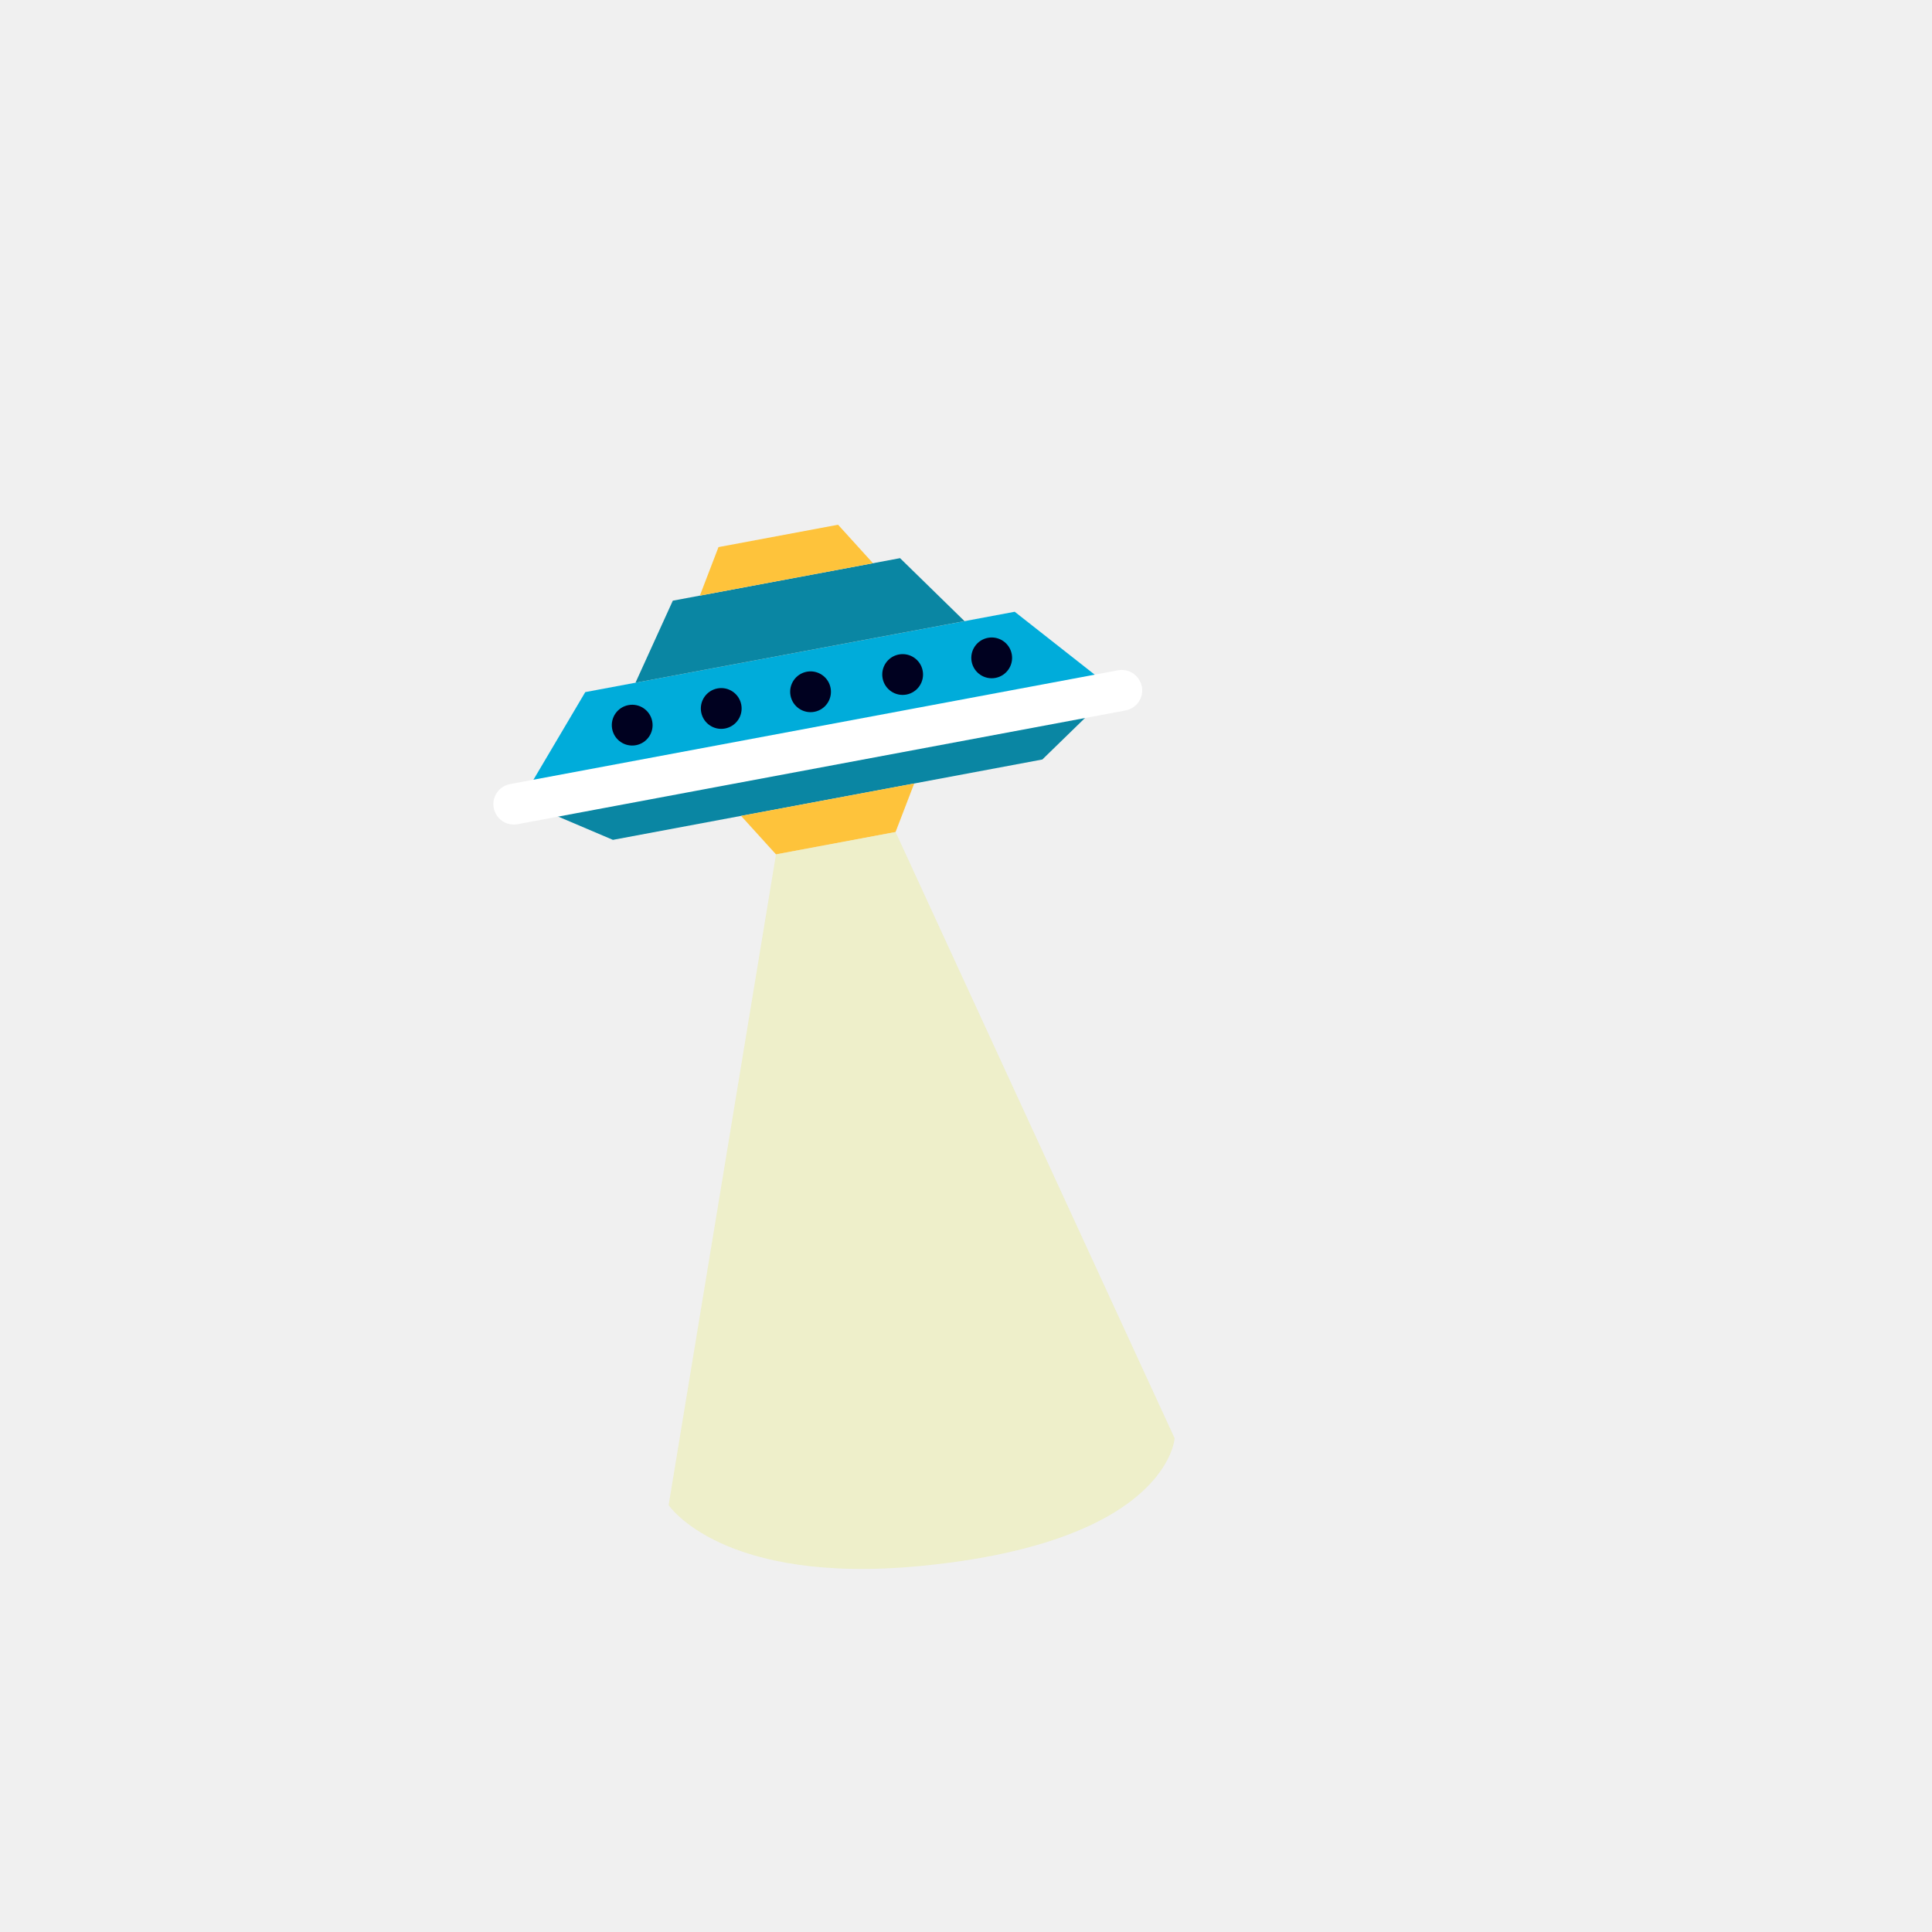
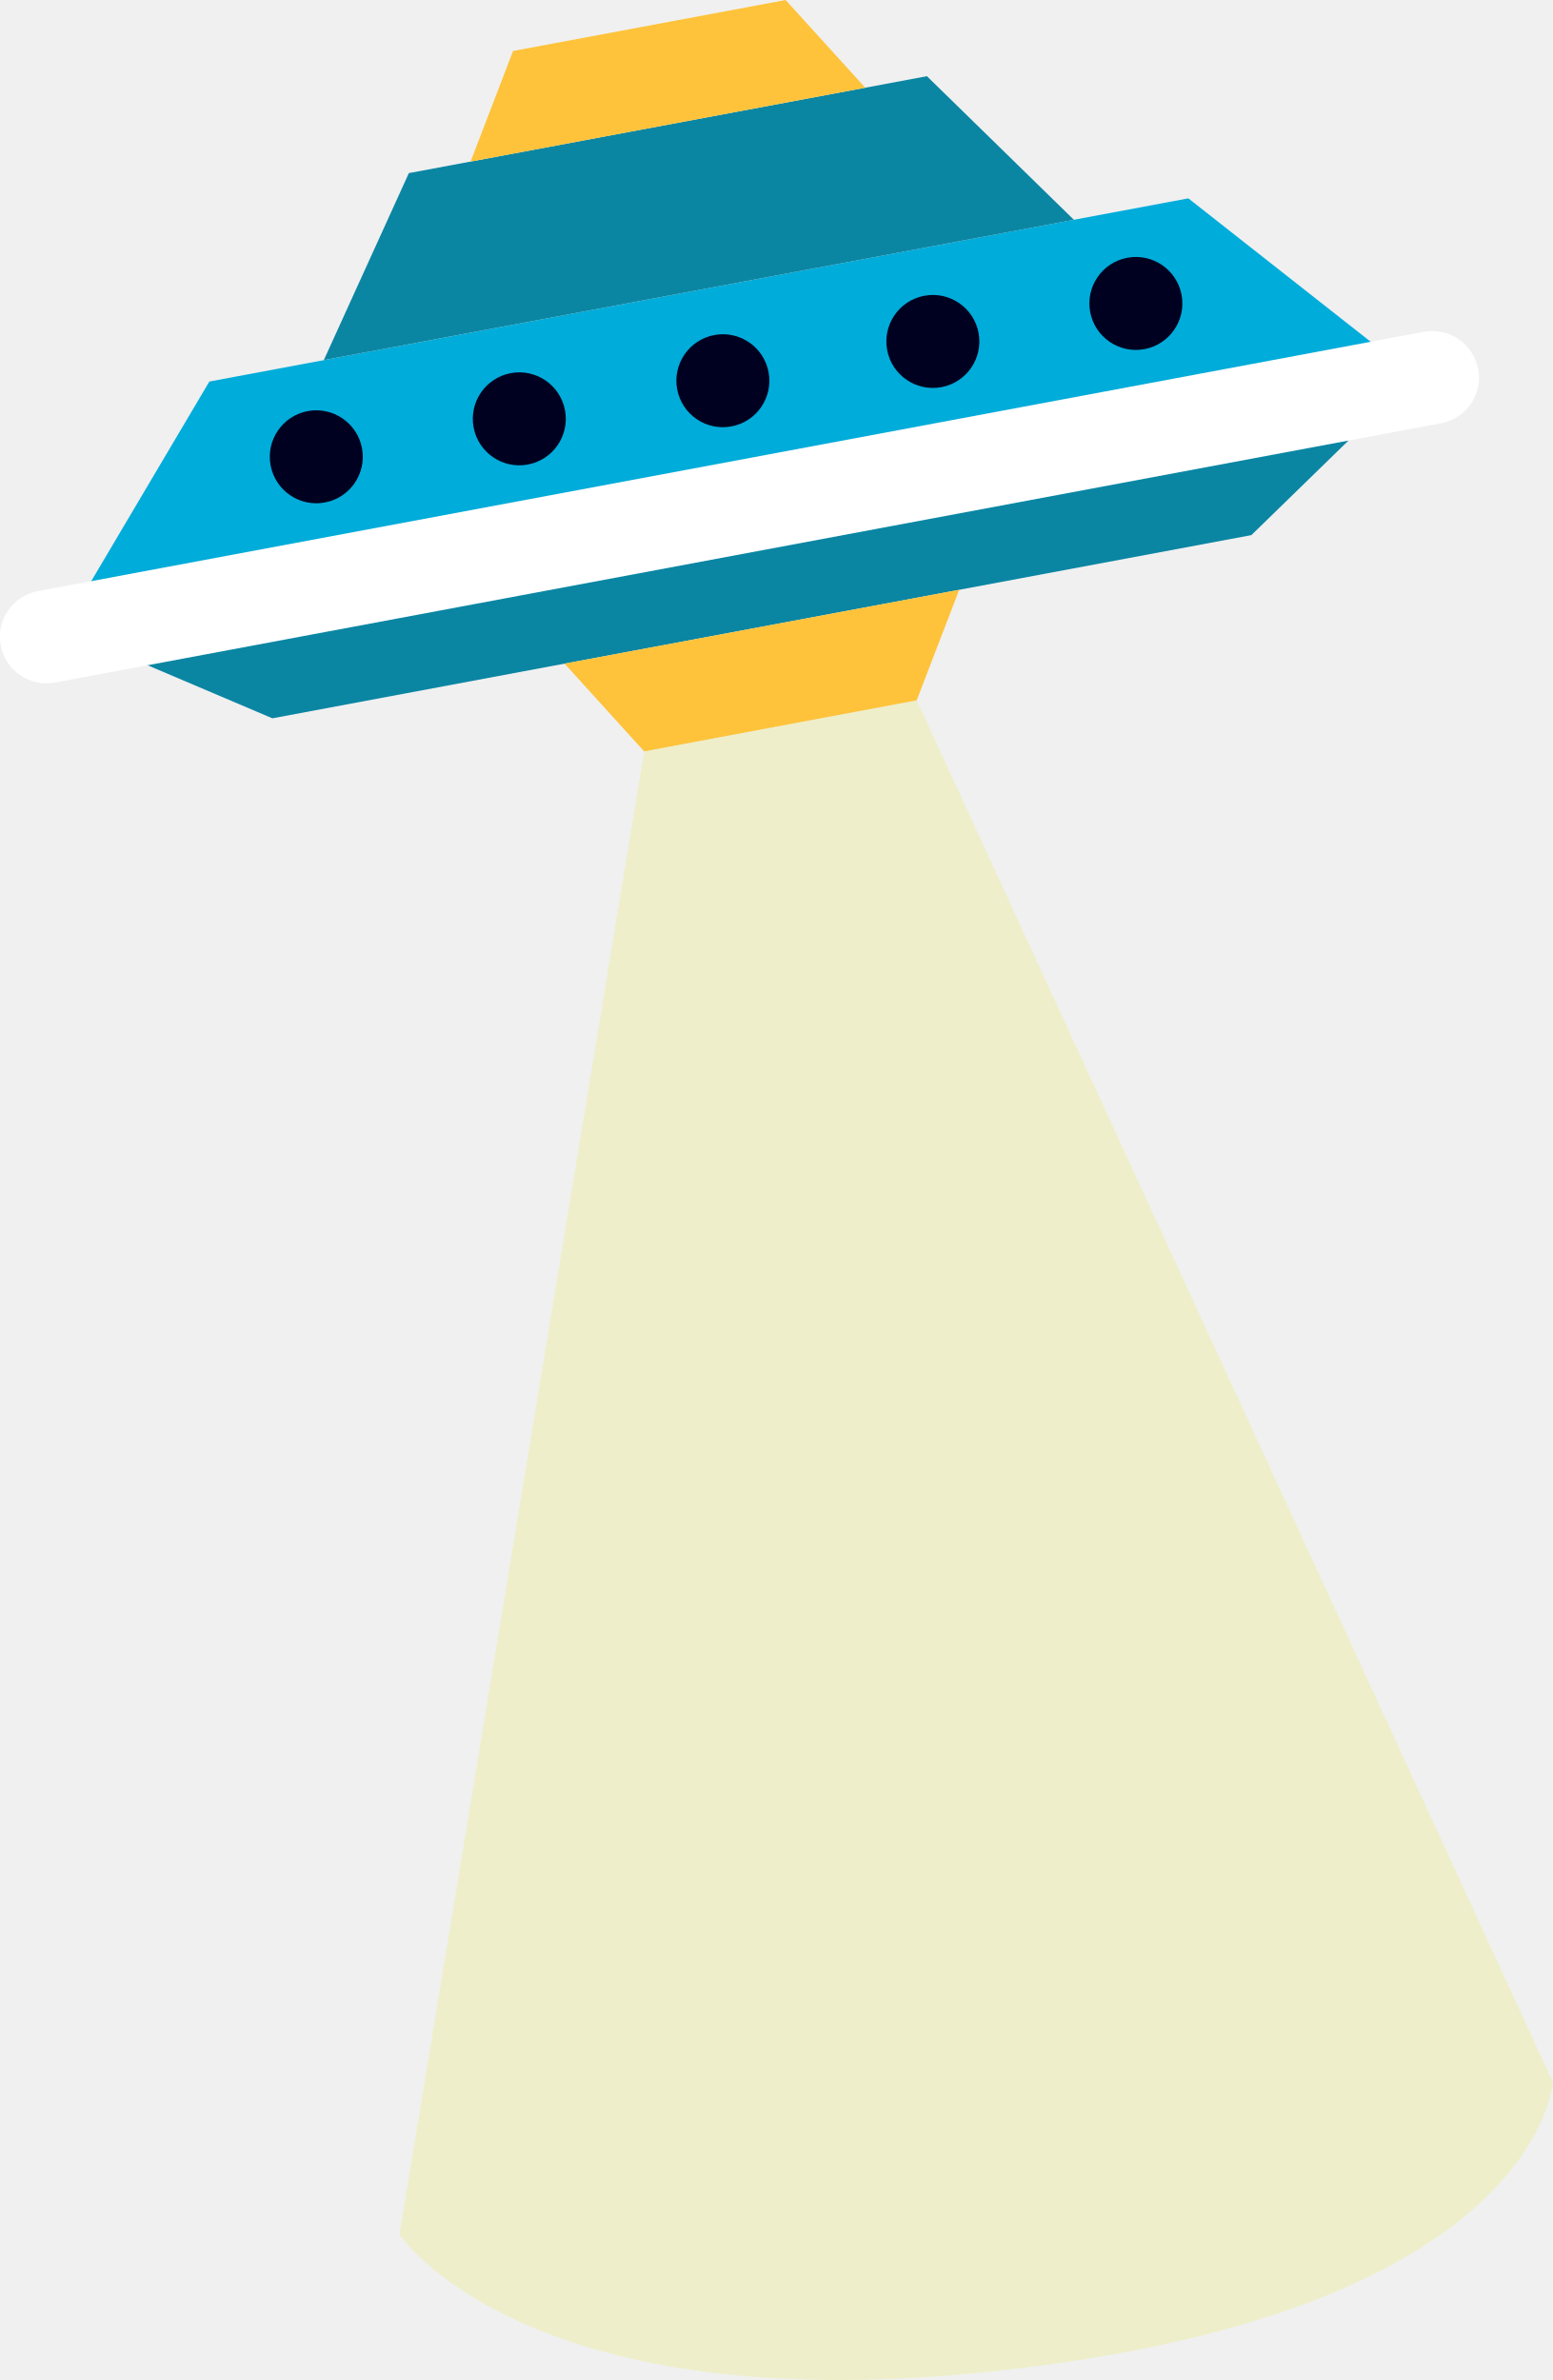
- <svg xmlns="http://www.w3.org/2000/svg" id="Layer_1" data-name="Layer 1" viewBox="0 0 900 900">
+ <svg xmlns="http://www.w3.org/2000/svg" id="Layer_1" data-name="Layer 1" viewBox="0 0 317.31 486.43">
  <defs>
-     <style>.cls-1{fill:#00acda;}.cls-2{fill:#0a86a3;}.cls-3{fill:#fec33b;}.cls-4{fill:#fff;}.cls-5{fill:#000120;}.cls-6{fill:#ebeda4;opacity:0.5;}</style>
+     <style>.cls-1{fill:#ebeda4;opacity:0.5;}.cls-2{fill:#00acda;}.cls-3{fill:#0a86a3;}.cls-4{fill:#fec33b;}.cls-5{fill:#fff;}.cls-6{fill:#000120;}</style>
  </defs>
-   <polygon class="cls-1" points="472.69 284.98 272.64 322.41 242.7 373.03 518.92 321.34 472.69 284.98" />
-   <polygon class="cls-2" points="485.57 353.8 285.52 391.24 242.7 373.03 518.92 321.34 485.57 353.8" />
-   <polygon class="cls-2" points="419.28 260.01 313.42 279.82 296.03 318.04 449.31 289.35 419.28 260.01" />
-   <polygon class="cls-3" points="390.4 244.44 334.7 254.86 326.02 277.46 406.67 262.37 390.4 244.44" />
-   <polygon class="cls-3" points="417.19 387.58 361.49 398 345.22 380.07 425.87 364.98 417.19 387.58" />
-   <path class="cls-4" d="M531.93,319.85a9.5,9.5,0,0,1-7.59,11.09l-283.22,53A9.5,9.5,0,0,1,230,376.35h0a9.5,9.5,0,0,1,7.59-11.09l283.22-53a9.5,9.5,0,0,1,11.08,7.59h0Z" />
-   <circle class="cls-5" cx="377.58" cy="322.26" r="9.5" transform="translate(-52.83 74.95) rotate(-10.6)" />
-   <circle class="cls-5" cx="335.98" cy="330.04" r="9.5" transform="translate(-54.98 67.43) rotate(-10.6)" />
-   <circle class="cls-5" cx="294.5" cy="337.8" r="9.5" transform="translate(-57.11 59.94) rotate(-10.6)" />
-   <circle class="cls-5" cx="461.97" cy="306.46" r="9.5" transform="translate(-48.49 90.21) rotate(-10.6)" />
-   <circle class="cls-5" cx="420.49" cy="314.22" r="9.5" transform="translate(-50.63 82.71) rotate(-10.6)" />
-   <path class="cls-6" d="M361.49,398l55.7-10.42L547.18,670s-2.82,48.17-117.82,59.44c-93.22,9.14-117.88-28.32-117.88-28.32Z" />
+   <path class="cls-1" d="M361.49,398l55.7-10.42L547.18,670s-2.82,48.17-117.82,59.44c-93.22,9.14-117.88-28.32-117.88-28.32Z" transform="translate(-229.86 -244.44)" />
+   <polygon class="cls-2" points="242.83 40.54 42.78 77.98 12.83 128.6 289.05 76.9 242.83 40.54" />
+   <polygon class="cls-3" points="255.71 109.37 55.66 146.81 12.83 128.6 289.05 76.9 255.71 109.37" />
+   <polygon class="cls-3" points="189.41 15.57 83.55 35.38 66.17 73.6 219.44 44.92 189.41 15.57" />
+   <polygon class="cls-4" points="160.54 0 104.84 10.42 96.16 33.03 176.81 17.93 160.54 0" />
+   <polygon class="cls-4" points="187.32 143.14 131.63 153.57 115.36 135.63 196.01 120.54 187.32 143.14" />
+   <path class="cls-5" d="M531.93,319.85a9.5,9.5,0,0,1-7.59,11.09l-283.22,53A9.5,9.5,0,0,1,230,376.35h0a9.5,9.5,0,0,1,7.59-11.09l283.22-53a9.5,9.5,0,0,1,11.08,7.59h0Z" transform="translate(-229.86 -244.44)" />
+   <circle class="cls-6" cx="377.58" cy="322.26" r="9.5" transform="translate(-282.7 -169.49) rotate(-10.6)" />
+   <circle class="cls-6" cx="335.98" cy="330.04" r="9.5" transform="translate(-284.84 -177) rotate(-10.6)" />
+   <circle class="cls-6" cx="294.5" cy="337.8" r="9.5" transform="translate(-286.98 -184.5) rotate(-10.6)" />
+   <circle class="cls-6" cx="461.97" cy="306.46" r="9.5" transform="translate(-278.35 -154.23) rotate(-10.6)" />
+   <circle class="cls-6" cx="420.49" cy="314.22" r="9.5" transform="translate(-280.49 -161.72) rotate(-10.6)" />
</svg>
